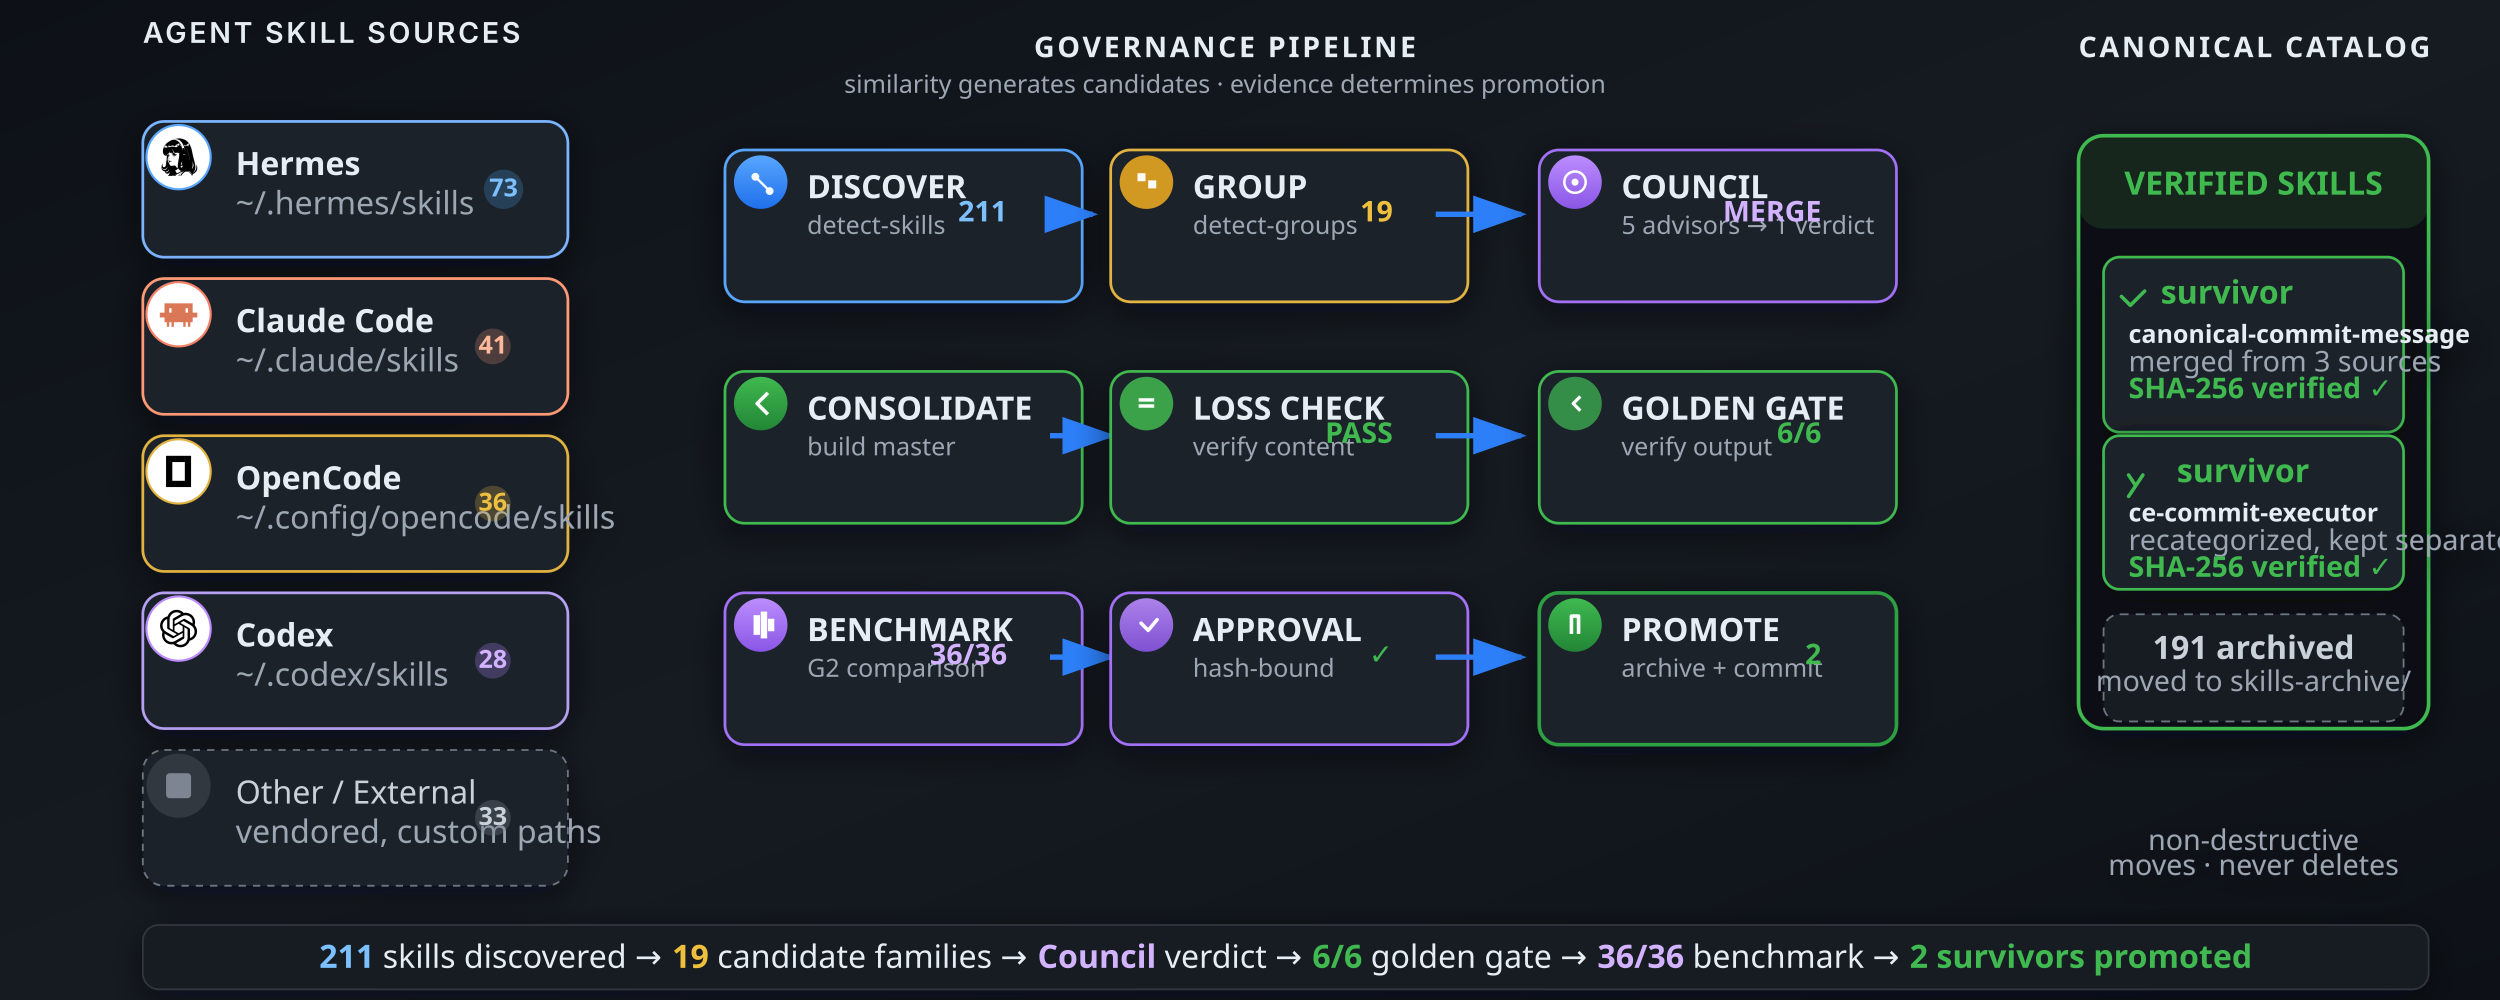
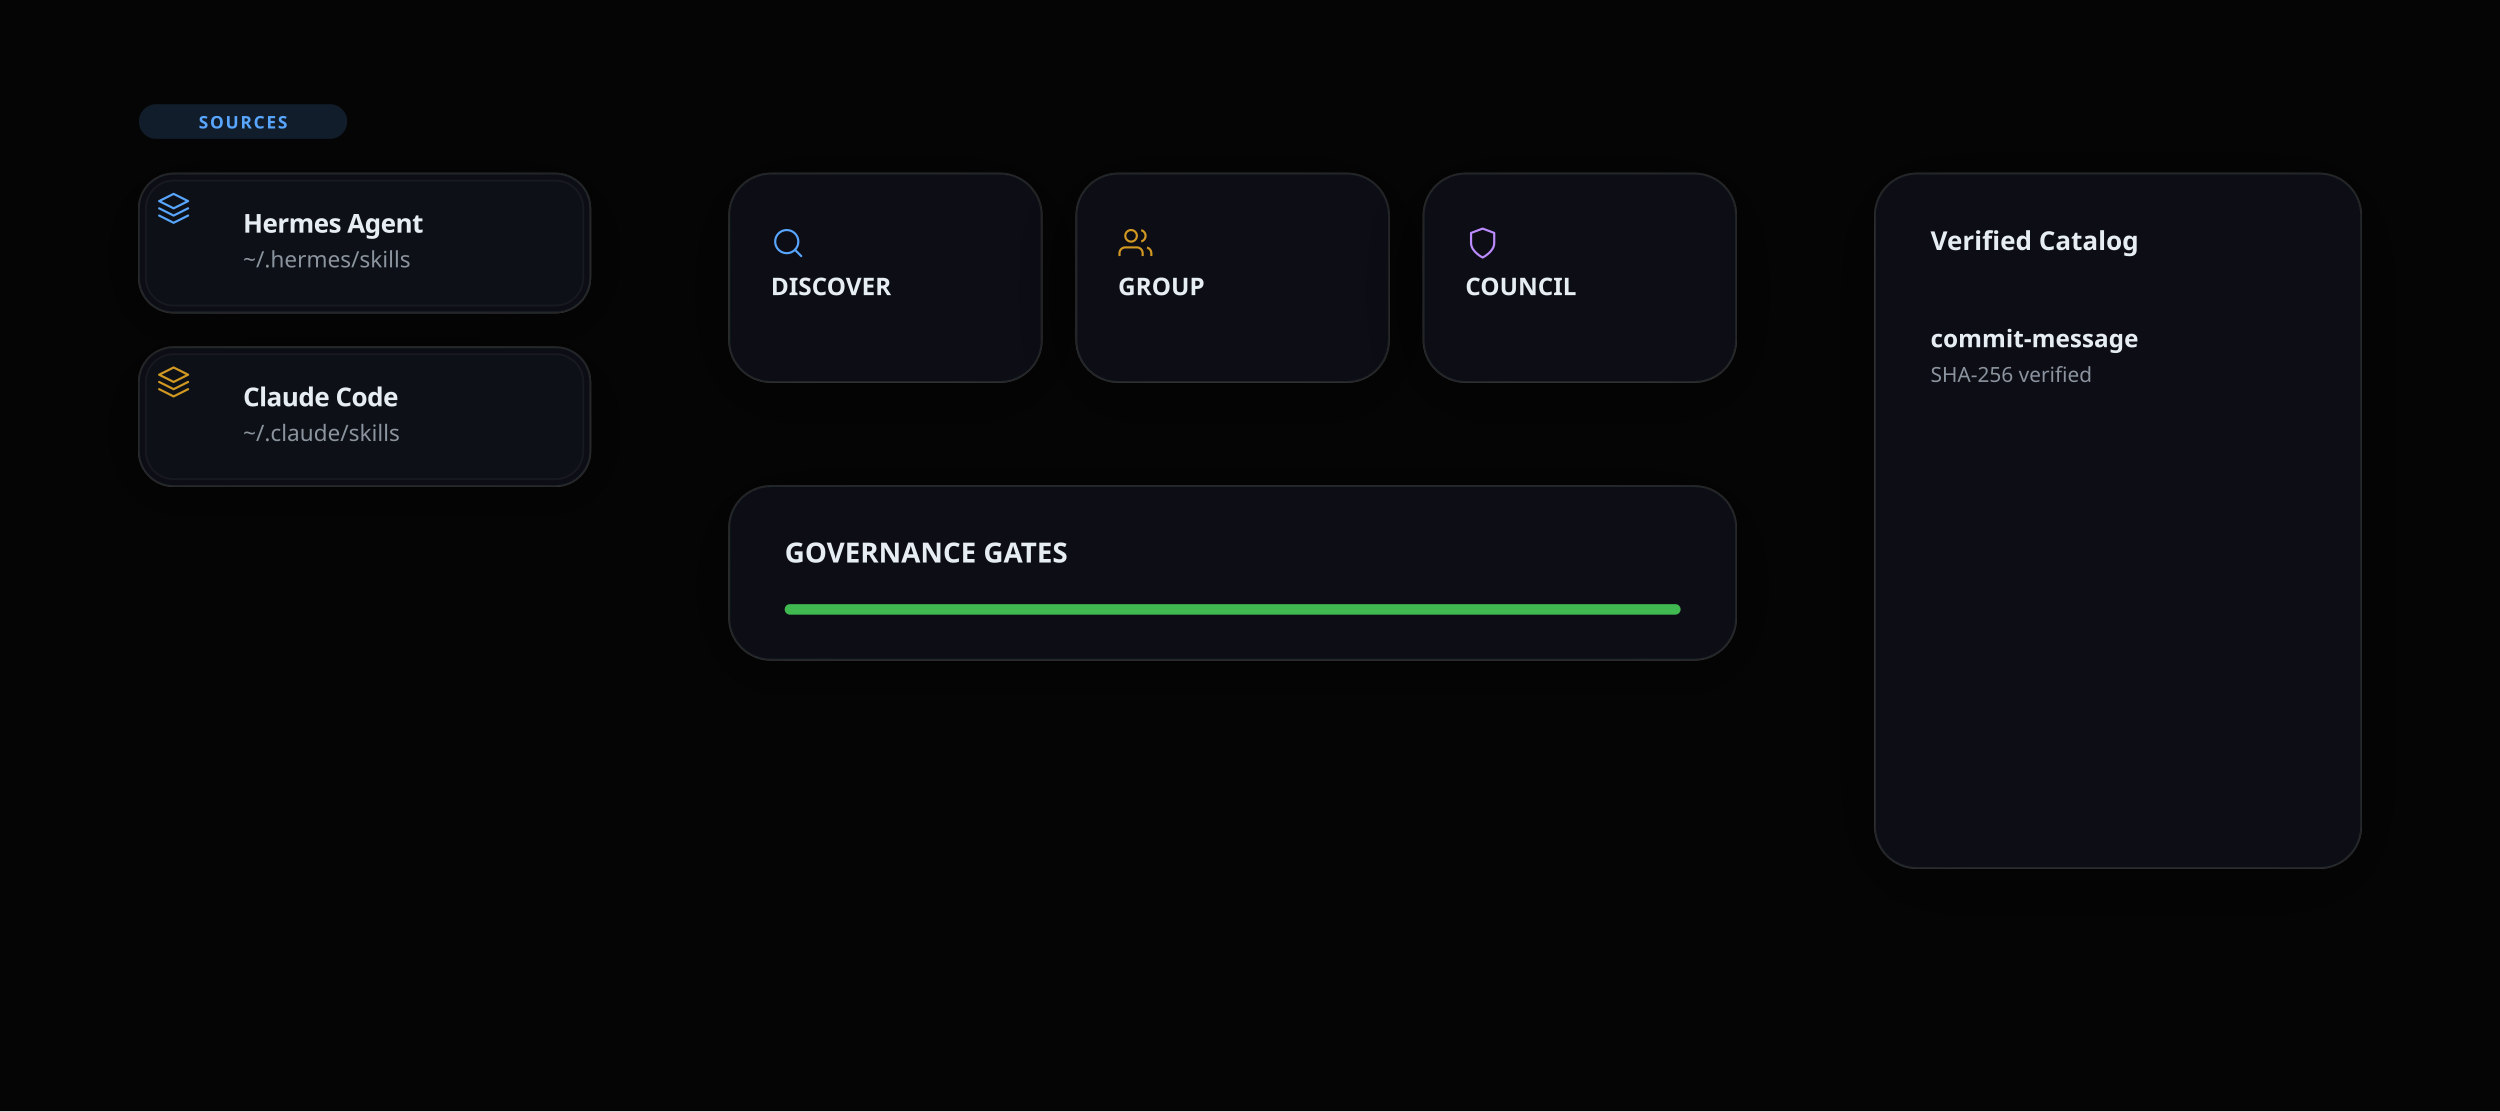
- <svg xmlns="http://www.w3.org/2000/svg" viewBox="0 0 1400 560" width="1400" height="560" role="img" aria-labelledby="hero-title hero-desc">
+ <svg xmlns="http://www.w3.org/2000/svg" viewBox="0 0 1440 640" role="img" aria-labelledby="hero-title hero-desc">
  <defs>
-     <linearGradient id="bgGradient" x1="0%" y1="0%" x2="100%" y2="100%">
-       <stop offset="0%" stop-color="#0d1117" />
-       <stop offset="50%" stop-color="#161b22" />
-       <stop offset="100%" stop-color="#0d1117" />
-     </linearGradient>
-     <linearGradient id="srcBlue" x1="0%" y1="0%" x2="0%" y2="100%">
-       <stop offset="0%" stop-color="#58a6ff" />
-       <stop offset="100%" stop-color="#1f6feb" />
-     </linearGradient>
-     <linearGradient id="govPurple" x1="0%" y1="0%" x2="0%" y2="100%">
-       <stop offset="0%" stop-color="#bc8cff" />
-       <stop offset="100%" stop-color="#8957e5" />
-     </linearGradient>
-     <linearGradient id="outGreen" x1="0%" y1="0%" x2="0%" y2="100%">
-       <stop offset="0%" stop-color="#3fb950" />
-       <stop offset="100%" stop-color="#238636" />
-     </linearGradient>
-     <marker id="arrowhead" markerWidth="10" markerHeight="7" refX="9" refY="3.5" orient="auto">
-       <polygon points="0 0, 10 3.5, 0 7" fill="#2D7FF9" />
-     </marker>
-     <filter id="nodeShadow" x="-40%" y="-40%" width="180%" height="180%">
-       <feDropShadow dx="0" dy="5" stdDeviation="10" flood-color="#010409" flood-opacity="0.55" />
+     <filter id="glassShadow" x="-20%" y="-20%" width="140%" height="140%">
+       <feDropShadow dx="0" dy="8" stdDeviation="24" flood-color="#000000" flood-opacity="0.5" />
    </filter>
-     <symbol id="trigram-hermes" viewBox="0 0 24 24">
-       <path d="M5.938 12.835c.127-.039.285.02.373.143.028.038.036.092.046.14.003.014-.02.033-.04.05-.124-.098-.24-.194-.354-.291-.011-.01-.016-.027-.025-.042zM8.396 9.412c.195-.032.39-.06.588-.05a.54.54 0 01.148.026c.202.071.402.147.601.224.028.01.05.036.075.055l-.013.027a9.203 9.203 0 01-.26-.089c-.115-.038-.213-.077-.315-.098-.25-.05-.25-.046-.292-.014l.574.144c.275.139.55.276.823.417.042.022.09.057.107.098.026.06.063.076.117.072.066-.006.132-.017.213-.027l-.04.086c.051.08.142.02.216.064-.074.13-.247.09-.334.199l.061.074-.12.087c0 .106-.038.168-.306.243l.026.085-.196.042.07.124h-.25l-.007.137c-.081-.01-.161-.018-.244-.027l-.053.123c-.027-.008-.052-.011-.073-.023-.067-.038-.128-.056-.195.006-.019.017-.063.014-.093.008-.026-.006-.05-.029-.07-.042-.11.095-.11.095-.208.003-.057.046-.12.074-.186.011-.063.027-.123-.02-.178-.014-.07.007-.097-.035-.133-.07l-.13.033c-.013-.236-.194-.19-.34-.203.005-.072.05-.092.095-.094a.474.474 0 01.159.022c.164.05.32.12.496.138.203.021.405.029.601-.015.265-.059.52-.149.707-.365.049-.056.083-.127.117-.195.019-.038.02-.084-.02-.116a1.397 1.397 0 00-.382-.217c.024.12-.031.182-.115.221 0 .014-.004.025 0 .03.08.115.084.16-.007.267a1.39 1.39 0 01-.218.211.477.477 0 01-.641-.05 1.36 1.36 0 01-.133-.152c-.078-.107-.076-.108-.033-.236-.165-.08-.128-.226-.104-.364.008-.05.028-.096.049-.163-.04.014-.067.017-.087.032a.897.897 0 00-.316.357c-.007.016-.01.034-.02.047-.012.015-.034.038-.045.035-.02-.006-.037-.027-.05-.045-.008-.012-.007-.032-.012-.057h-.126l.053-.172a14.82 14.82 0 00-.039-.049l.11-.284c-.06.026-.091.044-.124.051-.03.007-.064 0-.095 0 0-.031-.01-.07.004-.092.149-.22.305-.428.593-.476z" />
-       <path d="M8.06 10.788c-.003-.038-.004-.075.037-.062.016.006.034.048.028.067-.01.04-.038.032-.064-.005z" />
-       <path d="M11.981.009c.226-.012.453-.011.679 0 .247.01.495.024.74.062.401.064.798.157 1.19.273.463.138.92.299 1.356.511a7.31 7.31 0 012.948 2.642c.292.469.536.963.739 1.479.219.556.446 1.11.623 1.683.204.654.329 1.326.458 1.997.097.504.182 1.01.29 1.511.156.722.329 1.44.494 2.16.186.812.4 1.615.63 2.415.102.355.193.713.282 1.072.11.436.202.876.254 1.323.031.278.066.557.073.837a7.56 7.56 0 01-.017.88c-.037.413-.1.818-.226 1.212a5.017 5.017 0 01-.915 1.649l-.13.156.018.023c.043-.023.088-.041.127-.068.2-.138.373-.307.531-.49.4-.46.721-.973.975-1.529a3.59 3.59 0 00.325-1.72c-.024-.424-.097-.834-.3-1.213-.013-.027-.015-.06-.03-.121.05.035.082.048.101.072.107.13.22.258.315.398.33.494.46 1.052.486 1.64a3.75 3.75 0 01-.47 1.97c-.36.655-.887 1.14-1.526 1.506-.193.111-.394.21-.595.308-.157.078-.248.211-.318.365a.522.522 0 00-.033.406.359.359 0 01.013.139c-.005.077-.077.155-.14.162-.054.006-.125-.043-.15-.116a1.206 1.206 0 01-.06-.233c-.04-.314-.155-.6-.308-.87a3.906 3.906 0 00-.73-.91 2.129 2.129 0 00-.897-.524 4.093 4.093 0 00-.692-.131c-.075-.008-.15-.04-.22.01.18.06.363.11.538.18.434.173.82.43 1.18.728.308.255.58.543.794.884.098.155.186.315.227.496.027.123.042.25.067.375.013.062-.002.109-.053.144-.047.033-.122.034-.163-.01a.455.455 0 01-.08-.14c-.03-.073-.038-.159-.078-.225a7.314 7.314 0 00-1.423-1.664c-.16-.137-.329-.26-.537-.323-.376-.114-.753-.203-1.15-.154-.213.025-.427.032-.64.053a1.6 1.6 0 00-.736.278 5.14 5.14 0 00-.834.72c-.329.342-.642.699-.955 1.055-.136.155-.264.319-.314.531a5.227 5.227 0 00-.012.051.096.096 0 01-.09.076h-.31c-.046 0-.082-.048-.072-.094.023-.108.045-.216.07-.324.075-.325.19-.635.368-.917.024-.039.04-.088.104-.08l.01.049.027.077c.28-.435.571-.834.996-1.135.283-.204.584-.378.89-.55a.196.196 0 00-.098-.002c-.162.043-.325.084-.485.134-.402.124-.764.33-1.11.566-.147.1-.298.193-.414.333a7.314 7.314 0 00-1.07 1.767.845.845 0 00-.04.12.075.075 0 01-.072.056h-.494c-.04 0-.062-.051-.036-.082.123-.14.246-.282.377-.415.275-.281.58-.532.777-.884.027-.048.063-.09.095-.135.238-.333.54-.607.818-.902.082-.086.175-.16.26-.24.029-.027.053-.057.079-.085l-.018-.025-.135.041c-.034.017-.07.031-.102.05-.248.144-.494.292-.743.433-.408.23-.825.439-1.209.711-.281.2-.591.358-.889.533-.02.012-.044.015-.08.028-.015-.135.143-.201.108-.336-.033.014-.064.02-.085.038-.111.096-.227.19-.328.296-.148.157-.284.325-.425.488-.125.143-.25.286-.373.431A.153.153 0 019.89 24H8.762a.316.316 0 00.016-.042c.028-.09.085-.172.083-.28-.091-.018-.162.001-.212.077a4.45 4.45 0 00-.136.215c-.01.016-.024.03-.042.03h-.093c-.019 0-.029-.022-.017-.037.071-.088.14-.178.209-.268.001-.002-.006-.012-.012-.024-.014.004-.03.006-.045.013-.176.09-.352.181-.527.274a.363.363 0 01-.168.042H5.202c-.026 0-.039-.036-.019-.053.21-.178.402-.374.558-.605.335-.496.538-1.047.667-1.629.004-.02-.003-.043-.006-.091-.037.048-.059.072-.076.1a1.943 1.943 0 01-.334.415c-.28.258-.59.448-.983.464-.297.012-.588 0-.865-.127-.46-.21-.722-.57-.794-1.072-.025-.17-.017-.171-.182-.219A3.513 3.513 0 011.97 20.6a2.286 2.286 0 01-.808-1.13 3.569 3.569 0 01-.16-1.245c.002-.034.016-.067.024-.1.032.023.046.043.05.066.033.153.059.308.096.46.086.355.257.664.516.92.258.256.571.419.91.532.358.118.717.138 1.07-.016a1.89 1.89 0 00.621-.452c.328-.348.533-.76.648-1.223.009-.034.005-.071.007-.11-.015.006-.026.006-.03.011-.031.05-.064.1-.093.152-.284.502-.679.887-1.196 1.135-.351.17-.718.255-1.11.159a1.607 1.607 0 01-.971-.64 2.006 2.006 0 01-.368-.924 2.903 2.903 0 01.02-.886c.05-.439.466-1.17.742-1.271-.02.063-.035.112-.053.16-.043.116-.097.227-.13.345a1.901 1.901 0 00-.05.82c.033.212.09.416.204.6.147.236.346.407.62.465.11.023.225.014.338.018a.576.576 0 00.386-.131c.164-.128.282-.292.366-.481.168-.375.24-.777.309-1.179.05-.296.093-.594.133-.893.039-.281.071-.563.104-.845.026-.232.048-.464.074-.696.024-.228.052-.455.076-.683.024-.227.047-.455.069-.683.013-.14.022-.28.034-.42l.037-.417c.022-.25.041-.5.065-.748.008-.082-.02-.132-.09-.177a2.46 2.46 0 01-.492-.418c-.1-.109-.188-.228-.282-.342-.035-.042-.056-.097-.116-.118a2.084 2.084 0 00.275.597c.06.092.131.176.196.265.063.086.182.115.234.226-.028.003-.046.01-.06.006a4.74 4.74 0 01-.22-.057 2.71 2.71 0 01-1.287-.819c-.435-.487-.656-1.076-.71-1.723a5.206 5.206 0 01.014-1.06c.072-.602.22-1.186.45-1.745.155-.376.338-.741.526-1.102.205-.393.466-.75.765-1.076.512-.559 1.104-1.024 1.726-1.448.717-.49 1.478-.898 2.277-1.233C8.244.828 8.767.632 9.31.494c.655-.166 1.31-.33 1.982-.415.229-.03.458-.058.688-.07zm-1.847 22.82c-.07.06-.147.111-.207.18-.238.27-.464.549-.668.869l-.044.108a.177.177 0 00.093-.057c.174-.19.351-.378.519-.574.104-.122.195-.255.288-.386.024-.034.03-.08.046-.12l-.027-.02zm1.65-3.695a5.51 5.51 0 00-.653.593l-.37.386a.963.963 0 01-.377.25 1.372 1.372 0 01-.467.09c-.044 0-.087.006-.151.012.028.058.043.097.064.131.15.242.301.482.45.724.136.22.276.438.399.666.068.125.105.267.156.404.077.027.14-.018.202-.048.29-.135.579-.274.867-.412.213-.101.437-.186.636-.31.347-.215.68-.455 1.018-.685.015-.01.026-.028.042-.046-.023-.019-.038-.037-.056-.044-.287-.111-.527-.3-.77-.482a5.319 5.319 0 01-.506-.42 1.757 1.757 0 01-.41-.653c-.019-.049-.045-.095-.075-.156zm-5.847.264c-.06.096-.097.194-.132.293a3.38 3.38 0 01-.555 1.01c-.2.25-.455.412-.762.493-.23.06-.464.076-.7.07-.048-.002-.097.002-.158.005.016.04.021.066.035.085.1.145.23.246.4.295.157.046.316.034.498.023.181-.037.343-.115.485-.234.238-.199.402-.454.536-.732.175-.363.264-.751.342-1.144.01-.053.008-.11.011-.164zm14.945-4.586c.008.029.016.057.027.107.024.155.051.31.072.464.03.219.067.437.078.657.017.344.027.689-.014 1.033-.037.315-.063.633-.116.946a6.153 6.153 0 01-.46 1.518c-.008.018-.01.039-.02.082.047-.03.077-.042.098-.064.085-.083.17-.167.248-.255.271-.305.458-.66.596-1.043.18-.498.228-1.011.145-1.531-.103-.65-.33-1.263-.597-1.881a9.055 9.055 0 00-.024-.055l-.033.022zM5.797 8.29a.26.26 0 00.018.153c.124.251.25.501.379.75.025.049.066.09.03.163-.284.06-.578.119-.88.255.059.038.097.06.132.087.042.032.112.058.09.12-.01.033-.075.048-.117.072.017.01.043.021.067.036.166.102.33.207.447.368.138.192.229.404.188.644-.079.469-.306.85-.69 1.132-.054.04-.106.083-.161.122a.243.243 0 00-.103.245.77.77 0 00.055.195c.083.196.22.35.375.492.083.076.159.164.222.257a.37.37 0 01.025.377c-.023.05-.05.099-.076.148-.03.06-.028.111.022.162.041.042.08.089.112.138.038.058.078.079.147.05a.486.486 0 01.333-.006c.16.046.302.126.444.21.13.077.264.149.4.219.067.035.14.05.219.026.071-.022.124.01.145.076.02.064-.003.108-.074.139-.07.03-.137.063-.209.088-.1.035-.201.073-.314.077-.013-.107.11-.088.127-.159-.206-.126-.643-.145-.801-.034.063.112.035.21-.096.313-.13-.1-.025-.202.002-.3a.209.209 0 00-.249.17c-.015.101.067.216.178.224.108.007.218-.005.326-.012.06-.005.12-.027.199 0-.103.123-.248.127-.357.19.002.05.07.086.019.131-.053.048-.095-.001-.132-.03-.08-.063-.16-.126-.231-.197a.474.474 0 01-.157-.311.52.52 0 00-.043-.172c-.032-.074-.032-.137.033-.19-.018-.03-.028-.053-.045-.072a1.222 1.222 0 01-.196-.369c-.053-.137-.046-.264.048-.381.024-.03.05-.06.064-.095a.664.664 0 00.047-.168c.017-.165-.064-.287-.182-.387-.186-.156-.36-.322-.46-.551-.005-.011-.024-.017-.037-.026-.011.017-.024.027-.025.038-.019.185-.045.37-.052.557-.014.377.058.743.162 1.104.118.41.289.798.488 1.173.267.502.537 1.002.812 1.5.055.098.13.189.208.27.198.202.452.272.724.273.202 0 .404-.006.605-.026.295-.03.59-.073.884-.113.183-.025.365-.057.548-.08.21-.026.38.073.522.21.16.156.305.327.447.5.22.265.397.56.554.867.05.098.07.1.147.03.13-.121.26-.242.394-.36.067-.059.088-.12.067-.213a3.535 3.535 0 01-.085-.796c.002-.157.006-.314.018-.471.015-.224.03-.45.06-.672a59.114 59.114 0 01.362-2.298c.087-.493.182-.984.268-1.477.06-.347.118-.694.162-1.043.034-.273.055-.55.063-.825.011-.332.003-.665.002-.998 0-.077.004-.155-.01-.23-.028-.142-.01-.155-.162-.19a5.826 5.826 0 00-.607-.107c-.146-.018-.207-.053-.221-.19-.006-.049-.025-.098-.041-.146-.009-.025-.024-.048-.046-.09l-.025.264c-.009.096-.029.116-.127.115-.055 0-.11-.008-.164-.008-.476 0-.952-.008-1.426.032-.095.008-.173-.015-.226-.103-.04-.066-.088-.126-.134-.186-.063-.084-.086-.093-.182-.06-.195.068-.388.138-.582.21a2.71 2.71 0 00-.675.394.986.986 0 01-.323.168c-.033.01-.07.008-.127.013.02-.066.024-.114.047-.15.064-.105.135-.205.205-.306.023-.033.049-.063.073-.095l-.015-.023-.201.037c-.146.04-.296.07-.437.122-.148.053-.266.023-.386-.072a3.623 3.623 0 01-.733-.786l-.093-.132zm8.592 8.963l-.147.09c-.22.134-.44.266-.659.402-.093.058-.184.12-.27.188-.085.07-.124.161-.072.272.047.1.093.2.147.294.047.08.124.138.213.147.11.01.228.012.336-.012.217-.05.372-.205.528-.357a.291.291 0 00.087-.308c-.046-.18-.079-.365-.118-.547-.011-.052-.027-.103-.045-.169zm-.257-2.409c-.12.291-.205.597-.325.91-.151.433-.294.87-.435 1.323.036-.01.054-.01.067-.018.261-.16.522-.324.785-.484.054-.033.071-.078.065-.138-.012-.13-.024-.262-.034-.393l-.068-.886c-.008-.103-.02-.206-.029-.31-.009 0-.017-.002-.026-.004zm3.081-8.13l.099.285c.08.231.159.463.24.714l.58 1.952c.187.63.372 1.262.558 1.893.114.382.235.762.343 1.146.072.257.126.519.186.799.044.206.087.413.127.64.034.106.023.226.077.325l.025-.006-.068-.362c-.038-.206-.077-.412-.113-.638-.015-.07-.029-.141-.046-.211-.095-.396-.177-.796-.29-1.187-.196-.685-.413-1.364-.618-2.046-.165-.549-.322-1.1-.488-1.648-.069-.227-.15-.45-.226-.695l-.117-.336c-.037-.107-.075-.216-.115-.322-.04-.106-.084-.21-.127-.314a7.558 7.558 0 01-.027.01zM6.225 14.304c-.063-.001-.115.014-.134.083a.35.35 0 00.41.012 4.533 4.533 0 00-.276-.095zM5.23 11.98c-.026-.027-.057-.048-.075.002-.012.032-.007.07-.01.113.082-.037.082-.037.085-.115zm.062-1.189a.135.135 0 00-.088.056.197.197 0 00-.025.11c.005.152.01.306.026.457a.751.751 0 00.066.218c.061.136.157.167.288.101.055-.027.06-.054.025-.11a4.52 4.52 0 01-.129-.211c-.015-.068-.066-.131-.033-.207.04-.09-.076-.116-.074-.19V10.874c-.003-.038-.006-.087-.056-.083zm-.017-.968a.867.867 0 00-.467.127c-.076.045-.084.07-.05.158.034.087.07.173.115.254.064.117.09.125.21.077a.657.657 0 01.336-.053c.202.022.357.136.504.264l.092.077c.007-.006.014-.013.022-.018-.019-.105-.035-.226-.149-.264-.157-.053-.324-.075-.508-.117l-.24-.005c.24-.169.452-.044.687.009-.063-.115-.153-.147-.23-.193-.082-.05-.17-.092-.25-.144-.06-.037-.12-.08-.072-.172zm10.233.325c-.23-.01-.427.08-.608.211-.034.026-.06.065-.105.117.087.026.15.046.232.065.044-.015.088-.03.13-.046.306-.114.61-.115.904.031.126.063.237.04.366-.005-.02-.031-.03-.054-.045-.071a.986.986 0 00-.448-.273c-.14-.044-.284-.024-.426-.03zM7.99 6.483a.308.308 0 00.002.133c.08.321.156.643.242.962.104.387.27.75.456 1.103.02.037.061.08.098.087a.404.404 0 00.253-.051l-.472-.84c-.23-.448-.405-.92-.579-1.394zM10.397.497c-.2-.008-.405.004-.603.034-.236.035-.47.087-.7.152-.287.08-.569.18-.852.273-.04.013-.074.038-.11.058.028.014.05.018.07.014.287-.068.58-.085.873-.09.134-.002.269.009.402.025.19.024.382.048.57.09.456.104.874.3 1.265.556.464.306.888.66 1.257 1.078.205.232.395.475.56.739.17.274.315.561.449.856.273.601.456 1.232.6 1.876.04.173.07.348.1.524.017.104.065.167.17.19.122.028.2.105.22.251-.003.102-.06.174-.129.24a1.065 1.065 0 00-.268.358.164.164 0 00.083-.039c.08-.086.162-.172.235-.265a.56.56 0 00.13-.333c.009-.05.022-.1.024-.15.007-.124-.017-.15-.143-.168-.025-.004-.049-.014-.073-.015-.082-.007-.125-.063-.137-.131-.033-.198-.004-.355.247-.408.086-.018.174-.03.26-.042.158-.023.315-.053.473-.067.14-.012.19.033.226.167.008.029.018.057.021.087.019.179-.008.225-.141.288-.027.013-.055.024-.078.042a.148.148 0 00-.051.067c-.039.144.073.382.206.445l.673.32c.023.011.05.015.075.023l.018-.026c-.015-.008-.032-.013-.044-.024a2.27 2.27 0 00-.544-.32 4.898 4.898 0 00-.173-.075.203.203 0 01-.126-.191c-.003-.085.045-.154.128-.187l.059-.025c.099-.044.118-.076.112-.187a.384.384 0 00-.008-.063c-.067-.294-.123-.59-.205-.88a9.478 9.478 0 00-.826-2.036 7.465 7.465 0 00-1.39-1.805 4.536 4.536 0 00-1.177-.824 3.656 3.656 0 00-1.016-.328 6.155 6.155 0 00-.712-.074zm6.719 5.955c.01.014.018.028.038.034l-.022-.044-.016.01zM4.103 3.917a.062.062 0 01-.03.012.455.455 0 01-.04.039c-.01.01-.02.02-.045.04l-.363.354c-.088.085-.17.178-.266.253-.284.22-.425.53-.544.855a.132.132 0 00-.007.071c.013.055.033.108.052.168l.074.026c-.017.056-.03.105-.047.152-.058.164-.118.327-.175.491-.005.015.008.036.019.077.08-.175.158-.33.225-.489.228-.544.484-1.074.819-1.561.09-.133.182-.266.283-.401.004-.006.007-.013.022-.03.001-.016.003-.032.015-.04l.008-.017zm12.976 2.408a.023.023 0 01.009.019.073.073 0 00-.006.01.188.188 0 00.007.02l.018.022c.002-.007.007-.016.005-.021-.003-.01-.012-.018-.02-.038a1.331 1.331 0 01-.013-.012zM4.199 4.48c-.003.004-.008.008-.027.014-.005.013-.011.025-.031.047a2.085 2.085 0 01-.124.167c-.048.07-.116.055-.181.041-.134-.028-.228.016-.287.143-.089.187-.187.37-.273.56-.049.108-.11.216-.118.36.081.003.154.007.228.008h.228a2.563 2.563 0 01-.079.264c-.01.052-.022.103-.033.155l.02.004c.018-.046.037-.092.067-.153.066-.142.13-.285.2-.426.02-.04.034-.1.116-.092 0 .043.004.084 0 .124-.005.045-.017.09-.028.143.141.043.086.174.115.269.102-.022.104-.195.248-.144v.205l.017.002.439-1.059c-.13 0-.246-.02-.358.033-.024.011-.058-.001-.108-.004.075-.15.139-.278.211-.417a.128.128 0 01.025-.036c0-.015-.001-.03.008-.038l.006-.02c-.005.006-.01.011-.028.017-.004.012-.009.024-.026.045a.085.085 0 01-.032.033c-.123.157-.09.164-.258.106-.079-.027-.078-.028-.047-.144.028-.046.056-.093.098-.15 0-.016-.001-.032.007-.042L4.2 4.48zm2.073-.67c-.003.006-.007.011-.027.016-.094.125-.194.246-.28.377-.155.238-.301.481-.451.723-.14.224-.345.368-.575.481-.017.008-.04.006-.079.011.012-.059.016-.109.033-.153a6.076 6.076 0 01.229-.518l-.007-.02a.138.138 0 01-.035.025c-.028.05-.055.1-.093.164-.26.424-.443.817-.442.95.024.004.048.011.073.013.177.013.188.007.26-.165.03-.07.077-.12.147-.15l.175-.07c.044-.018.085-.057.146-.032.003.05-.01.11.014.145.042.062.044.125.047.193.002.049.017.098.026.147.029-.034.039-.065.05-.097.142-.39.277-.782.428-1.17.1-.256.22-.504.33-.756.013-.03.013-.067.03-.092V3.81zm3.987-.34c0 .045.01.084.021.123.042.16.094.318.124.48.024.133.023.27.028.406 0 .033-.019.067-.032.11-.094-.058-.047-.158-.106-.215h-.125c-.015.072-.01.152-.046.2-.066.085-.155.154-.236.227-.043.038-.078.018-.103-.025l-.046-.087c-.065.035-.117.069-.172.093-.116.051-.235.095-.35.147-.085.038-.09.053-.07.147.014.075.034.148.047.223.013.072.05.109.123.124.233.05.462.115.657.265.058-.102.058-.102.168-.151.03-.014.06-.03.092-.042.08-.03.115-.017.15.06.023.048.041.098.066.158.06-.14-.042-.267.017-.416.157.18.24.39.375.567a.235.235 0 00.022-.098c.002-.124 0-.247.002-.371 0-.034.013-.067.02-.1l.032-.003c.11.155.13.354.226.52a3.036 3.036 0 00-.01-.392c-.004-.045 0-.074.05-.088.08.036.116.14.215.158-.03-.275-.423-1.137-.798-1.635-.114-.127-.2-.28-.34-.386zm-2.667.696c-.019.034-.03.05-.037.067-.061.185-.125.37-.18.556-.031.105-.087.169-.195.19-.09.019-.178.052-.268.073-.038.009-.089.015-.118-.003-.024-.016-.025-.069-.036-.106-.064.076-.082.087-.17.047-.133-.062-.262-.135-.393-.201-.048-.025-.093-.063-.17-.03-.043.12-.091.25-.137.382-.099.28-.087.242.095.453.046.048.102.03.154.023.054-.009.106-.03.16-.036.13-.013.26-.08.367-.015.204-.064.387-.122.571-.178.05-.015.089.005.114.054.022.042.034.093.082.121.038-.056-.013-.128.063-.178l.14.241-.042-1.46zm.278.358c-.096-.01-.107.01-.11.108-.002.038-.003.078.002.115.03.2.099.386.174.57.002.006.012.01.022.015l.078-.05c.052.036.081.088.153.088.205-.002.41.014.616.012.099-.001.158.042.205.12.018.03.024.077.088.066l-.08-.394c-.05-.195-.085-.395-.172-.589-.057.057-.114.068-.18.046a.72.72 0 00-.135-.028c-.22-.028-.44-.059-.66-.08zm10.254-1.727c.089.163.155.316.139.491-.016.168.026.342-.044.516-.047-.033-.088-.082-.112-.075-.117.035-.164-.057-.227-.115a4.772 4.772 0 01-.286-.29l-.104-.113a4.856 4.856 0 01-.023.019c.035.046.07.093.11.156.04.064.084.127.122.193.034.058.065.118.031.205-.082-.01-.164-.019-.246-.032-.06-.01-.101 0-.124.07-.031.098-.037.096-.15.09.02.042.036.08.057.116.041.074.03.138-.03.196-.06.06-.118.122-.178.181a.175.175 0 01-.185.046c-.222-.061-.447-.113-.67-.174-.032-.009-.063-.04-.086-.068-.03-.04-.052-.087-.08-.13-.044-.07-.09-.138-.136-.207a.18.18 0 00-.014.105c.012.127.03.253.035.38.005.1-.024.12-.121.104-.104-.017-.206-.04-.31-.058-.064-.012-.131-.028-.202.03l.081.208c.09 0 .166-.01.237.002a.819.819 0 01.458.251c.078.083.154.168.241.26l.018-.005c-.004-.006-.008-.013-.01-.04.014-.056-.062-.118.018-.178.031.03.064.057.088.09.058.078.111.159.169.257l.089.141.024-.013a2093.819 2093.819 0 01-.427-.934c.055.007.083.007.108.016.193.07.385.142.577.216.074.028.147.06.219.094.062.028.112.018.157-.033.05-.056.102-.112.154-.167.05-.051.095-.046.132.014.016.025.026.053.04.08.071.138.143.277.217.433l.159.308.025-.011c-.044-.106-.07-.218-.138-.334-.057-.182-.168-.346-.206-.545.136.034.362.326.567.732l.057.074.018-.011a1.563 1.563 0 01-.052-.127c-.046-.145-.097-.29-.136-.436-.022-.083-.036-.173.022-.26l.109.058-.026-.207.027-.016c.022.02.05.036.065.06.073.108.143.22.215.33.01.016.029.029.043.043-.036-.217-.2-.38-.229-.626l.155.112c.014-.166.012-.319.042-.465.032-.158-.023-.297-.063-.445.024.004.036.006.055.025.092.124.183.249.277.371.02.027.05.047.069.087l.04.063.019-.015a.293.293 0 01-.053-.082 27.922 27.922 0 01-.332-.49c-.221-.311-.363-.467-.485-.521zm-6.57.327c-.003.161.092.275.069.415l-.368.087c.09.139.032.237-.052.331-.05.057-.092.122-.143.178-.037.04-.046.078-.018.126l.16.275c.029.048.072.066.128.064.076-.003.152 0 .228-.001.116-.003.216.022.275.137.006.014.02.024.044.052.004-.059-.003-.098.01-.13.016-.04.04-.099.072-.108.084-.023.173-.024.26-.03.013-.001.027.018.04.029l.071.065c.019-.11-.082-.198-.024-.31l.126.04c-.026-.123-.07-.245-.071-.366 0-.123.051-.243.115-.36.107.062.16.156.234.253.183.265.36.533.494.834.165-.078.27.068.407.088-.003-.106-.133-.441-.197-.492a.142.142 0 00-.102-.028c-.06.011-.119.039-.191.063-.025-.039-.056-.078-.077-.122a3.936 3.936 0 00-.473-.783c-.076-.094-.16-.182-.228-.26l-.391.285c-.049.035-.094.03-.132-.017l-.169-.207c-.025-.03-.053-.059-.097-.108z" clip-rule="evenodd" />
+     <symbol id="icon-node" viewBox="0 0 24 24">
+       <path fill="none" stroke="currentColor" stroke-width="1.5" stroke-linecap="round" stroke-linejoin="round" d="M12 2L2 7l10 5 10-5-10-5zM2 17l10 5 10-5M2 12l10 5 10-5" />
    </symbol>
-     <symbol id="starburst-claude" viewBox="0 0 24 24">
-       <path d="M20.998 10.949H24v3.102h-3v3.028h-1.487V20H18v-2.921h-1.487V20H15v-2.921H9V20H7.488v-2.921H6V20H4.487v-2.921H3V14.05H0V10.95h3V5h17.998v5.949zM6 10.949h1.488V8.102H6v2.847zm10.51 0H18V8.102h-1.49v2.847z" fill="#D97757" fill-rule="evenodd" clip-rule="evenodd" />
+     <symbol id="icon-shield" viewBox="0 0 24 24">
+       <path fill="none" stroke="currentColor" stroke-width="1.5" stroke-linecap="round" stroke-linejoin="round" d="M12 22s8-4 8-10V5l-8-3-8 3v7c0 6 8 10 8 10z" />
    </symbol>
-     <symbol id="frame-opencode" viewBox="0 0 24 24">
-       <path d="M16 6H8v12h8V6zm4 16H4V2h16v20z" />
+     <symbol id="icon-catalog" viewBox="0 0 24 24">
+       <path fill="none" stroke="currentColor" stroke-width="1.5" stroke-linecap="round" stroke-linejoin="round" d="M4 19.5A2.5 2.5 0 0 1 6.5 17H20M4 19.5A2.5 2.5 0 0 0 6.5 22H20M4 19.5V3a1 1 0 0 1 1-1h15v20H6.5a2.5 2.5 0 0 1 0-5H20" />
    </symbol>
-     <symbol id="knot-openai" viewBox="0 0 24 24">
-       <path d="M22.282 9.821a5.985 5.985 0 0 0 -0.516 -4.911 6.046 6.046 0 0 0 -6.51 -2.9A6.065 6.065 0 0 0 4.981 4.182a5.985 5.985 0 0 0 -3.998 2.9 6.046 6.046 0 0 0 0.743 7.097 5.98 5.98 0 0 0 0.511 4.911 6.051 6.051 0 0 0 6.515 2.9A5.985 5.985 0 0 0 13.26 24a6.056 6.056 0 0 0 5.772 -4.206 5.989 5.989 0 0 0 3.998 -2.9 6.056 6.056 0 0 0 -0.748 -7.073zm-9.022 12.608a4.476 4.476 0 0 1 -2.876 -1.041l0.142 -0.08 4.778 -2.758a0.795 0.795 0 0 0 0.393 -0.681v-6.737l2.02 1.169a0.071 0.071 0 0 1 0.038 0.052v5.583a4.504 4.504 0 0 1 -4.495 4.494zm-9.661 -4.125a4.471 4.471 0 0 1 -0.535 -3.014l0.142 0.085 4.783 2.758a0.771 0.771 0 0 0 0.781 0l5.843 -3.369v2.332a0.08 0.08 0 0 1 -0.033 0.061L9.74 19.95a4.499 4.499 0 0 1 -6.141 -1.646zM2.341 7.896a4.485 4.485 0 0 1 2.365 -1.973V11.6a0.766 0.766 0 0 0 0.388 0.676l5.814 3.354 -2.02 1.169a0.076 0.076 0 0 1 -0.071 0l-4.83 -2.787A4.504 4.504 0 0 1 2.341 7.872zm16.596 3.856L13.104 8.364 15.119 7.2a0.076 0.076 0 0 1 0.071 0l4.83 2.791a4.494 4.494 0 0 1 -0.676 8.104v-5.677a0.79 0.79 0 0 0 -0.407 -0.667zm2.011 -3.023 -0.142 -0.085 -4.774 -2.782a0.776 0.776 0 0 0 -0.785 0L9.409 9.23V6.897a0.066 0.066 0 0 1 0.028 -0.061l4.83 -2.787a4.499 4.499 0 0 1 6.68 4.66zM8.306 12.863l-2.02 -1.164a0.08 0.08 0 0 1 -0.038 -0.057V6.074a4.499 4.499 0 0 1 7.376 -3.454l-0.142 0.081L8.704 5.459a0.795 0.795 0 0 0 -0.393 0.681zm1.098 -2.365 2.602 -1.5 2.607 1.5v2.999l-2.597 1.5 -2.607 -1.5Z" fill="#000000" stroke-width="1" />
+     <symbol id="icon-search" viewBox="0 0 24 24">
+       <circle cx="11" cy="11" r="8" fill="none" stroke="currentColor" stroke-width="1.5" />
+       <path d="m21 21-4.3-4.3" fill="none" stroke="currentColor" stroke-width="1.5" stroke-linecap="round" />
+     </symbol>
+     <symbol id="icon-users" viewBox="0 0 24 24">
+       <path fill="none" stroke="currentColor" stroke-width="1.5" d="M17 21v-2a4 4 0 0 0-4-4H5a4 4 0 0 0-4 4v2" />
+       <circle cx="9" cy="7" r="4" fill="none" stroke="currentColor" stroke-width="1.5" />
+       <path fill="none" stroke="currentColor" stroke-width="1.5" d="M23 21v-2a4 4 0 0 0-3-3.87" />
+       <path fill="none" stroke="currentColor" stroke-width="1.5" d="M16 3.13a4 4 0 0 1 0 7.75" />
    </symbol>
  </defs>
-   <rect width="1400" height="560" fill="url(#bgGradient)" />
-   <g transform="translate(80, 24)">
-     <text x="0" y="0" font-family="system-ui, -apple-system, 'Segoe UI', sans-serif" font-size="16" font-weight="600" fill="#e6edf3" letter-spacing="1.5">AGENT SKILL SOURCES</text>
-     <g transform="translate(0, 44)" filter="url(#nodeShadow)">
-       <rect x="0" y="0" width="238" height="76" rx="12" fill="#1b222a" stroke="#7bb5ff" stroke-width="1.5" />
+   <rect width="1440" height="640" fill="#050505" />
+   <g transform="translate(80, 60)">
+     <rect width="120" height="20" rx="10" fill="#58A6FF" opacity="0.15" />
+     <text x="60" y="14" font-family="system-ui, sans-serif" font-size="10" font-weight="700" fill="#58A6FF" text-anchor="middle" letter-spacing="0.1em">SOURCES</text>
+   </g>
+   <g transform="translate(80, 100)">
+     <g transform="translate(0, 0)">
+       <rect width="260" height="80" rx="20" fill="#0D1117" stroke="rgba(255, 255, 255, 0.1)" stroke-width="1" filter="url(#glassShadow)" />
+       <rect x="4" y="4" width="252" height="72" rx="16" fill="#0D1117" stroke="rgba(255, 255, 255, 0.05)" stroke-width="1" />
      <g transform="translate(20, 20)">
-         <circle r="18" fill="#ffffff" stroke="#58a6ff" stroke-width="1.2" />
-         <use href="#trigram-hermes" x="-10.5" y="-10.5" width="21" height="21" />
+         <use href="#icon-node" x="-10" y="-10" width="20" height="20" color="#58A6FF" />
      </g>
-       <text x="52" y="30" font-family="system-ui, sans-serif" font-size="18" font-weight="600" fill="#e6edf3">Hermes</text>
-       <text x="52" y="52" font-family="system-ui, sans-serif" font-size="18" fill="#9da7b3">~/.hermes/skills</text>
-       <g transform="translate(202, 38)">
-         <circle r="11" fill="#58a6ff" opacity="0.22" />
-         <text x="0" y="4" text-anchor="middle" font-family="system-ui" font-size="14" font-weight="700" fill="#7cc0ff">73</text>
+       <text x="60" y="34" font-family="system-ui, sans-serif" font-size="15" font-weight="600" fill="#E6EDF3" letter-spacing="-0.02em">Hermes Agent</text>
+       <text x="60" y="54" font-family="system-ui, sans-serif" font-size="13" fill="#8B949E">~/.hermes/skills</text>
+     </g>
+     <g transform="translate(0, 100)">
+       <rect width="260" height="80" rx="20" fill="#0D1117" stroke="rgba(255, 255, 255, 0.1)" stroke-width="1" filter="url(#glassShadow)" />
+       <rect x="4" y="4" width="252" height="72" rx="16" fill="#0D1117" stroke="rgba(255, 255, 255, 0.05)" stroke-width="1" />
+       <g transform="translate(20, 20)">
+         <use href="#icon-node" x="-10" y="-10" width="20" height="20" color="#D29922" />
      </g>
-     </g>
-     <g transform="translate(0, 132)" filter="url(#nodeShadow)">
-       <rect x="0" y="0" width="238" height="76" rx="12" fill="#1b222b" stroke="#ff9a76" stroke-width="1.5" />
-       <g transform="translate(20, 20)">
-         <circle r="18" fill="#ffffff" stroke="#f78166" stroke-width="1.2" />
-         <use href="#starburst-claude" x="-10.5" y="-10.5" width="21" height="21" />
-       </g>
-       <text x="52" y="30" font-family="system-ui, sans-serif" font-size="18" font-weight="600" fill="#e6edf3">Claude Code</text>
-       <text x="52" y="52" font-family="system-ui, sans-serif" font-size="18" fill="#9da7b3">~/.claude/skills</text>
-       <g transform="translate(196, 38)">
-         <circle r="10" fill="#ff9a76" opacity="0.22" />
-         <text x="0" y="4" text-anchor="middle" font-family="system-ui" font-size="14" font-weight="700" fill="#ffb899">41</text>
-       </g>
-     </g>
-     <g transform="translate(0, 220)" filter="url(#nodeShadow)">
-       <rect x="0" y="0" width="238" height="76" rx="12" fill="#1b222b" stroke="#e3b341" stroke-width="1.5" />
-       <g transform="translate(20, 20)">
-         <circle r="18" fill="#ffffff" stroke="#e2b341" stroke-width="1.2" />
-         <use href="#frame-opencode" x="-10.5" y="-10.5" width="21" height="21" />
-       </g>
-       <text x="52" y="30" font-family="system-ui, sans-serif" font-size="18" font-weight="600" fill="#e6edf3">OpenCode</text>
-       <text x="52" y="52" font-family="system-ui, sans-serif" font-size="18" fill="#9da7b3">~/.config/opencode/skills</text>
-       <g transform="translate(196, 38)">
-         <circle r="10" fill="#e2b341" opacity="0.25" />
-         <text x="0" y="4" text-anchor="middle" font-family="system-ui" font-size="14" font-weight="700" fill="#eec03f">36</text>
-       </g>
-     </g>
-     <g transform="translate(0, 308)" filter="url(#nodeShadow)">
-       <rect x="0" y="0" width="238" height="76" rx="12" fill="#1b222b" stroke="#b6a0f2" stroke-width="1.5" />
-       <g transform="translate(20, 20)">
-         <circle r="18" fill="#ffffff" stroke="#bc8cff" stroke-width="1.2" />
-         <use href="#knot-openai" x="-10.5" y="-10.5" width="21" height="21" />
-       </g>
-       <text x="52" y="30" font-family="system-ui, sans-serif" font-size="18" font-weight="600" fill="#e6edf3">Codex</text>
-       <text x="52" y="52" font-family="system-ui, sans-serif" font-size="18" fill="#9da7b3">~/.codex/skills</text>
-       <g transform="translate(196, 38)">
-         <circle r="10" fill="#bc8cff" opacity="0.25" />
-         <text x="0" y="4" text-anchor="middle" font-family="system-ui" font-size="14" font-weight="700" fill="#d3b3ff">28</text>
-       </g>
-     </g>
-     <g transform="translate(0, 396)" filter="url(#nodeShadow)">
-       <rect x="0" y="0" width="238" height="76" rx="12" fill="#1b222b" stroke="#6e7681" stroke-width="1" stroke-dasharray="4,4" />
-       <g transform="translate(20, 20)">
-         <circle r="18" fill="#6e7681" opacity="0.25" />
-         <rect x="-7" y="-7" width="14" height="14" rx="2" fill="#9da7b3" opacity="0.7" />
-       </g>
-       <text x="52" y="30" font-family="system-ui, sans-serif" font-size="18" font-weight="500" fill="#c9d1d9">Other / External</text>
-       <text x="52" y="52" font-family="system-ui, sans-serif" font-size="18" fill="#9da7b3">vendored, custom paths</text>
-       <g transform="translate(196, 38)">
-         <circle r="10" fill="#6e7681" opacity="0.35" />
-         <text x="0" y="4" text-anchor="middle" font-family="system-ui" font-size="14" font-weight="700" fill="#c9d1d9">33</text>
-       </g>
+       <text x="60" y="34" font-family="system-ui, sans-serif" font-size="15" font-weight="600" fill="#E6EDF3" letter-spacing="-0.02em">Claude Code</text>
+       <text x="60" y="54" font-family="system-ui, sans-serif" font-size="13" fill="#8B949E">~/.claude/skills</text>
    </g>
  </g>
-   <g transform="translate(396, 32)">
-     <text x="290" y="0" font-family="system-ui, sans-serif" font-size="16" font-weight="600" fill="#e6edf3" letter-spacing="1.5" text-anchor="middle">GOVERNANCE PIPELINE</text>
-     <text x="290" y="20" font-family="system-ui, sans-serif" font-size="14" fill="#9da7b3" text-anchor="middle">similarity generates candidates · evidence determines promotion</text>
-     <g transform="translate(10, 52)" filter="url(#nodeShadow)">
-       <rect x="0" y="0" width="200" height="85" rx="11" fill="#1b222b" stroke="#58a6ff" stroke-width="1.5" />
-       <g transform="translate(20,18)">
-         <circle r="15" fill="url(#srcBlue)" />
-         <circle cx="-3" cy="-3" r="2.2" fill="#fff" opacity=".95" />
-         <circle cx="5" cy="5" r="2.2" fill="#fff" opacity=".95" />
-         <path d="M-3 -3 L5 5" stroke="#fff" stroke-width="1.3" fill="none" />
+   <g transform="translate(420, 100)">
+     <g transform="translate(0, 0)">
+       <rect width="180" height="120" rx="24" fill="#0D1117" stroke="rgba(255, 255, 255, 0.1)" stroke-width="1" filter="url(#glassShadow)" />
+       <g transform="translate(24, 30)">
+         <use href="#icon-search" width="20" height="20" color="#58A6FF" />
      </g>
-       <text x="46" y="27" font-family="system-ui, sans-serif" font-size="18" font-weight="600" fill="#e6edf3">DISCOVER</text>
-       <text x="46" y="47" font-family="system-ui, sans-serif" font-size="14" fill="#9da7b3">detect-skills</text>
-       <text x="158" y="40" font-family="system-ui, sans-serif" font-size="16" font-weight="700" fill="#7cc0ff" text-anchor="end">211</text>
+       <text x="24" y="70" font-family="system-ui, sans-serif" font-size="14" font-weight="700" fill="#E6EDF3">DISCOVER</text>
    </g>
-     <path d="M 192 88 H 216" stroke="#2D7FF9" stroke-width="3" marker-end="url(#arrowhead)" fill="none" />
-     <g transform="translate(226, 52)" filter="url(#nodeShadow)">
-       <rect x="0" y="0" width="200" height="85" rx="11" fill="#1b222b" stroke="#e2b341" stroke-width="1.5" />
-       <g transform="translate(20,18)">
-         <circle r="15" fill="#d29922" />
-         <g fill="#fff" opacity=".95">
-           <rect x="-5" y="-5" width="4.5" height="4.5" />
-           <rect x="1" y="-1" width="4.5" height="4.5" />
-         </g>
+     <g transform="translate(200, 0)">
+       <rect width="180" height="120" rx="24" fill="#0D1117" stroke="rgba(255, 255, 255, 0.1)" stroke-width="1" filter="url(#glassShadow)" />
+       <g transform="translate(24, 30)">
+         <use href="#icon-users" width="20" height="20" color="#D29922" />
      </g>
-       <text x="46" y="27" font-family="system-ui, sans-serif" font-size="18" font-weight="600" fill="#e6edf3">GROUP</text>
-       <text x="46" y="47" font-family="system-ui, sans-serif" font-size="14" fill="#9da7b3">detect-groups</text>
-       <text x="158" y="40" font-family="system-ui, sans-serif" font-size="16" font-weight="700" fill="#eec03c" text-anchor="end">19</text>
+       <text x="24" y="70" font-family="system-ui, sans-serif" font-size="14" font-weight="700" fill="#E6EDF3">GROUP</text>
    </g>
-     <path d="M 408 88 H 456" stroke="#2D7FF9" stroke-width="3" marker-end="url(#arrowhead)" fill="none" />
-     <g transform="translate(466, 52)" filter="url(#nodeShadow)">
-       <rect x="0" y="0" width="200" height="85" rx="11" fill="#1b222b" stroke="#a371f7" stroke-width="1.5" />
-       <g transform="translate(20,18)">
-         <circle r="15" fill="url(#govPurple)" />
-         <g fill="none" stroke="#fff" stroke-width="1.4">
-           <circle r="6" />
-         </g>
-         <circle r="2" fill="#fff" />
+     <g transform="translate(400, 0)">
+       <rect width="180" height="120" rx="24" fill="#0D1117" stroke="rgba(255, 255, 255, 0.1)" stroke-width="1" filter="url(#glassShadow)" />
+       <g transform="translate(24, 30)">
+         <use href="#icon-shield" width="20" height="20" color="#BC8CFF" />
      </g>
-       <text x="46" y="27" font-family="system-ui, sans-serif" font-size="18" font-weight="600" fill="#e6edf3">COUNCIL</text>
-       <text x="46" y="47" font-family="system-ui, sans-serif" font-size="14" fill="#9da7b3">5 advisors → 1 verdict</text>
-       <text x="158" y="40" font-family="system-ui, sans-serif" font-size="16" font-weight="700" fill="#d3b3ff" text-anchor="end">MERGE</text>
+       <text x="24" y="70" font-family="system-ui, sans-serif" font-size="14" font-weight="700" fill="#E6EDF3">COUNCIL</text>
    </g>
-     <g transform="translate(10, 176)" filter="url(#nodeShadow)">
-       <rect x="0" y="0" width="200" height="85" rx="11" fill="#1b222b" stroke="#3fb950" stroke-width="1.5" />
-       <g transform="translate(20,18)">
-         <circle r="15" fill="url(#outGreen)" />
-         <path d="M4 -6 L-2 0 L4 6" stroke="#fff" stroke-width="2" fill="none" stroke-linejoin="round" />
-       </g>
-       <text x="46" y="27" font-family="system-ui, sans-serif" font-size="18" font-weight="600" fill="#e6edf3">CONSOLIDATE</text>
-       <text x="46" y="47" font-family="system-ui, sans-serif" font-size="14" fill="#9da7b3">build master</text>
-     </g>
-     <path d="M 192 212 H 226" stroke="#2D7FF9" stroke-width="3" marker-end="url(#arrowhead)" fill="none" />
-     <g transform="translate(226, 176)" filter="url(#nodeShadow)">
-       <rect x="0" y="0" width="200" height="85" rx="11" fill="#1b222b" stroke="#3fb950" stroke-width="1.5" />
-       <g transform="translate(20,18)">
-         <circle r="15" fill="#3fb950" opacity="0.85" />
-         <text x="0" y="6" text-anchor="middle" font-family="system-ui,sans-serif" font-size="18" font-weight="700" fill="#fff">=</text>
-       </g>
-       <text x="46" y="27" font-family="system-ui, sans-serif" font-size="18" font-weight="600" fill="#e6edf3">LOSS CHECK</text>
-       <text x="46" y="47" font-family="system-ui, sans-serif" font-size="14" fill="#9da7b3">verify content</text>
-       <text x="158" y="40" font-family="system-ui, sans-serif" font-size="16" font-weight="700" fill="#3fb950" text-anchor="end">PASS</text>
-     </g>
-     <path d="M 408 212 H 456" stroke="#2D7FF9" stroke-width="3" marker-end="url(#arrowhead)" fill="none" />
-     <g transform="translate(466, 176)" filter="url(#nodeShadow)">
-       <rect x="0" y="0" width="200" height="85" rx="11" fill="#1b222b" stroke="#3fb950" stroke-width="1.5" />
-       <g transform="translate(20,18)">
-         <circle r="15" fill="#3fb950" opacity="0.72" />
-         <path d="M3 -4 L-1 0 L3 4" stroke="#fff" stroke-width="1.8" fill="none" stroke-linejoin="round" />
-       </g>
-       <text x="46" y="27" font-family="system-ui, sans-serif" font-size="18" font-weight="600" fill="#e6edf3">GOLDEN GATE</text>
-       <text x="46" y="47" font-family="system-ui, sans-serif" font-size="14" fill="#9da7b3">verify output</text>
-       <text x="158" y="40" font-family="system-ui, sans-serif" font-size="16" font-weight="700" fill="#3fb950" text-anchor="end">6/6</text>
-     </g>
-     <g transform="translate(10, 300)" filter="url(#nodeShadow)">
-       <rect x="0" y="0" width="200" height="85" rx="11" fill="#1b222b" stroke="#a371f7" stroke-width="1.5" />
-       <g transform="translate(20,18)">
-         <circle r="15" fill="url(#govPurple)" />
-         <g fill="#fff" stroke="#fff">
-           <rect x="-3.5" y="-5" width="2.6" height="10" />
-           <rect x="0.5" y="-7" width="2.6" height="14" />
-           <rect x="4.5" y="-3" width="2.6" height="6" />
-         </g>
-       </g>
-       <text x="46" y="27" font-family="system-ui, sans-serif" font-size="18" font-weight="600" fill="#e6edf3">BENCHMARK</text>
-       <text x="46" y="47" font-family="system-ui, sans-serif" font-size="14" fill="#9da7b3">G2 comparison</text>
-       <text x="158" y="40" font-family="system-ui, sans-serif" font-size="16" font-weight="700" fill="#d3b3ff" text-anchor="end">36/36</text>
-     </g>
-     <path d="M 192 336 H 226" stroke="#2D7FF9" stroke-width="3" marker-end="url(#arrowhead)" fill="none" />
-     <g transform="translate(226, 300)" filter="url(#nodeShadow)">
-       <rect x="0" y="0" width="200" height="85" rx="11" fill="#1b222b" stroke="#a371f7" stroke-width="1.5" />
-       <g transform="translate(20,18)">
-         <circle r="15" fill="url(#govPurple)" opacity="0.9" />
-         <path d="M-3 -1 L1 3 L6 -3" stroke="#fff" stroke-width="2" fill="none" stroke-linecap="round" stroke-linejoin="round" />
-       </g>
-       <text x="46" y="27" font-family="system-ui, sans-serif" font-size="18" font-weight="600" fill="#e6edf3">APPROVAL</text>
-       <text x="46" y="47" font-family="system-ui, sans-serif" font-size="14" fill="#9da7b3">hash-bound</text>
-       <text x="158" y="40" font-family="system-ui, sans-serif" font-size="16" font-weight="700" fill="#3fb950" text-anchor="end">✓</text>
-     </g>
-     <path d="M 408 336 H 456" stroke="#2D7FF9" stroke-width="3" marker-end="url(#arrowhead)" fill="none" />
-     <g transform="translate(466, 300)" filter="url(#nodeShadow)">
-       <rect x="0" y="0" width="200" height="85" rx="11" fill="#1b222b" stroke="#2ea043" stroke-width="2" />
-       <g transform="translate(20,18)">
-         <circle r="15" fill="url(#outGreen)" />
-         <path d="M-2 5 L-2 -5 L2 -5 L2 5" stroke="#fff" stroke-width="2" fill="none" stroke-linejoin="round" />
-       </g>
-       <text x="46" y="27" font-family="system-ui, sans-serif" font-size="18" font-weight="600" fill="#e6edf3">PROMOTE</text>
-       <text x="46" y="47" font-family="system-ui, sans-serif" font-size="14" fill="#9da7b3">archive + commit</text>
-       <text x="158" y="40" font-family="system-ui, sans-serif" font-size="16" font-weight="700" fill="#3fb950" text-anchor="end">2</text>
+     <g transform="translate(0, 180)">
+       <rect width="580" height="100" rx="24" fill="#0D1117" stroke="rgba(255, 255, 255, 0.1)" stroke-width="1" filter="url(#glassShadow)" />
+       <text x="32" y="44" font-family="system-ui, sans-serif" font-size="16" font-weight="700" fill="#E6EDF3">GOVERNANCE GATES</text>
+       <rect x="32" y="68" width="516" height="6" rx="3" fill="#3FB950" opacity="0.3" />
+       <rect x="32" y="68" width="516" height="6" rx="3" fill="#3FB950" />
    </g>
  </g>
-   <g transform="translate(1164, 32)">
-     <text x="0" y="0" font-family="system-ui, sans-serif" font-size="16" font-weight="600" fill="#e6edf3" letter-spacing="1.5">CANONICAL CATALOG</text>
-     <g transform="translate(0, 44)" filter="url(#nodeShadow)">
-       <rect x="0" y="0" width="196" height="332" rx="14" fill="#0d1117" stroke="#3fb950" stroke-width="2" />
-       <rect x="0" y="0" width="196" height="52" rx="14" fill="#3fb950" opacity="0.12" />
-       <text x="98" y="33" font-family="system-ui, sans-serif" font-size="18" font-weight="600" fill="#3fb950" text-anchor="middle">VERIFIED SKILLS</text>
-       <g transform="translate(14, 68)" filter="url(#nodeShadow)">
-         <rect x="0" y="0" width="168" height="98" rx="9" fill="#1b222b" stroke="#3fb950" stroke-width="1.5" />
-         <path d="M10 22 L15 27 L23 19" stroke="#3fb950" stroke-width="2" fill="none" stroke-linecap="round" stroke-linejoin="round" />
-         <text x="32" y="26" font-family="system-ui, sans-serif" font-size="18" font-weight="600" fill="#3fb950">survivor</text>
-         <text x="14" y="48" font-family="system-ui, sans-serif" font-size="14" font-weight="600" fill="#e6edf3">canonical-commit-message</text>
-         <text x="14" y="64" font-family="system-ui, sans-serif" font-size="16" fill="#9da7b3">merged from 3 sources</text>
-         <text x="14" y="79" font-family="system-ui, sans-serif" font-size="16" font-weight="600" fill="#3fb950">SHA-256 verified ✓</text>
-       </g>
-       <g transform="translate(14, 168)" filter="url(#nodeShadow)">
-         <rect x="0" y="0" width="168" height="86" rx="9" fill="#1b222b" stroke="#3fb950" stroke-width="1.5" />
-         <path d="M14 22 L18 28 M22 22 L18 28 L14 34" stroke="#3fb950" stroke-width="2" fill="none" stroke-linecap="round" stroke-linejoin="round" />
-         <text x="41" y="26" font-family="system-ui, sans-serif" font-size="18" font-weight="600" fill="#3fb950">survivor</text>
-         <text x="14" y="48" font-family="system-ui, sans-serif" font-size="14" font-weight="600" fill="#e6edf3">ce-commit-executor</text>
-         <text x="14" y="64" font-family="system-ui, sans-serif" font-size="16" fill="#9da7b3">recategorized, kept separate</text>
-         <text x="14" y="79" font-family="system-ui, sans-serif" font-size="16" font-weight="600" fill="#3fb950">SHA-256 verified ✓</text>
-       </g>
-       <g transform="translate(14, 268)">
-         <rect x="0" y="0" width="168" height="60" rx="9" fill="#161b22" stroke="#6e7681" stroke-width="1" stroke-dasharray="5,4" />
-         <text x="84" y="25" font-family="system-ui, sans-serif" font-size="18" font-weight="600" fill="#c9d1d9" text-anchor="middle">191 archived</text>
-         <text x="84" y="43" font-family="system-ui, sans-serif" font-size="16" fill="#9da7b3" text-anchor="middle">moved to skills-archive/</text>
-       </g>
-       <text x="98" y="400" font-family="system-ui, sans-serif" font-size="16" fill="#9da7b3" text-anchor="middle">non-destructive</text>
-       <text x="98" y="414" font-family="system-ui, sans-serif" font-size="16" fill="#9da7b3" text-anchor="middle">moves · never deletes</text>
+   <g transform="translate(1080, 100)">
+     <rect width="280" height="400" rx="24" fill="#0D1117" stroke="rgba(255, 255, 255, 0.1)" stroke-width="1" filter="url(#glassShadow)" />
+     <text x="32" y="44" font-family="system-ui, sans-serif" font-size="15" font-weight="700" fill="#E6EDF3">Verified Catalog</text>
+     <g transform="translate(32, 80)">
+       <text y="20" font-family="system-ui, sans-serif" font-size="14" font-weight="600" fill="#E6EDF3">commit-message</text>
+       <text y="40" font-family="system-ui, sans-serif" font-size="12" fill="#8B949E">SHA-256 verified</text>
    </g>
  </g>
-   <g transform="translate(80, 518)">
-     <rect x="0" y="0" width="1280" height="36" rx="9" fill="#161b22" stroke="#30363d" filter="url(#nodeShadow)" />
-     <text x="640" y="24" font-family="system-ui, sans-serif" font-size="18" font-weight="500" fill="#e6edf3" text-anchor="middle">
-       <tspan fill="#7cc0ff" font-weight="700">211</tspan> skills discovered →
-       <tspan fill="#eec03c" font-weight="700">19</tspan> candidate families →
-       <tspan fill="#d3b3ff" font-weight="700">Council</tspan> verdict →
-       <tspan fill="#3fb950" font-weight="700">6/6</tspan> golden gate →
-       <tspan fill="#d3b3ff" font-weight="700">36/36</tspan> benchmark →
-       <tspan fill="#3fb950" font-weight="700">2 survivors promoted</tspan>
-     </text>
-   </g>
</svg>
